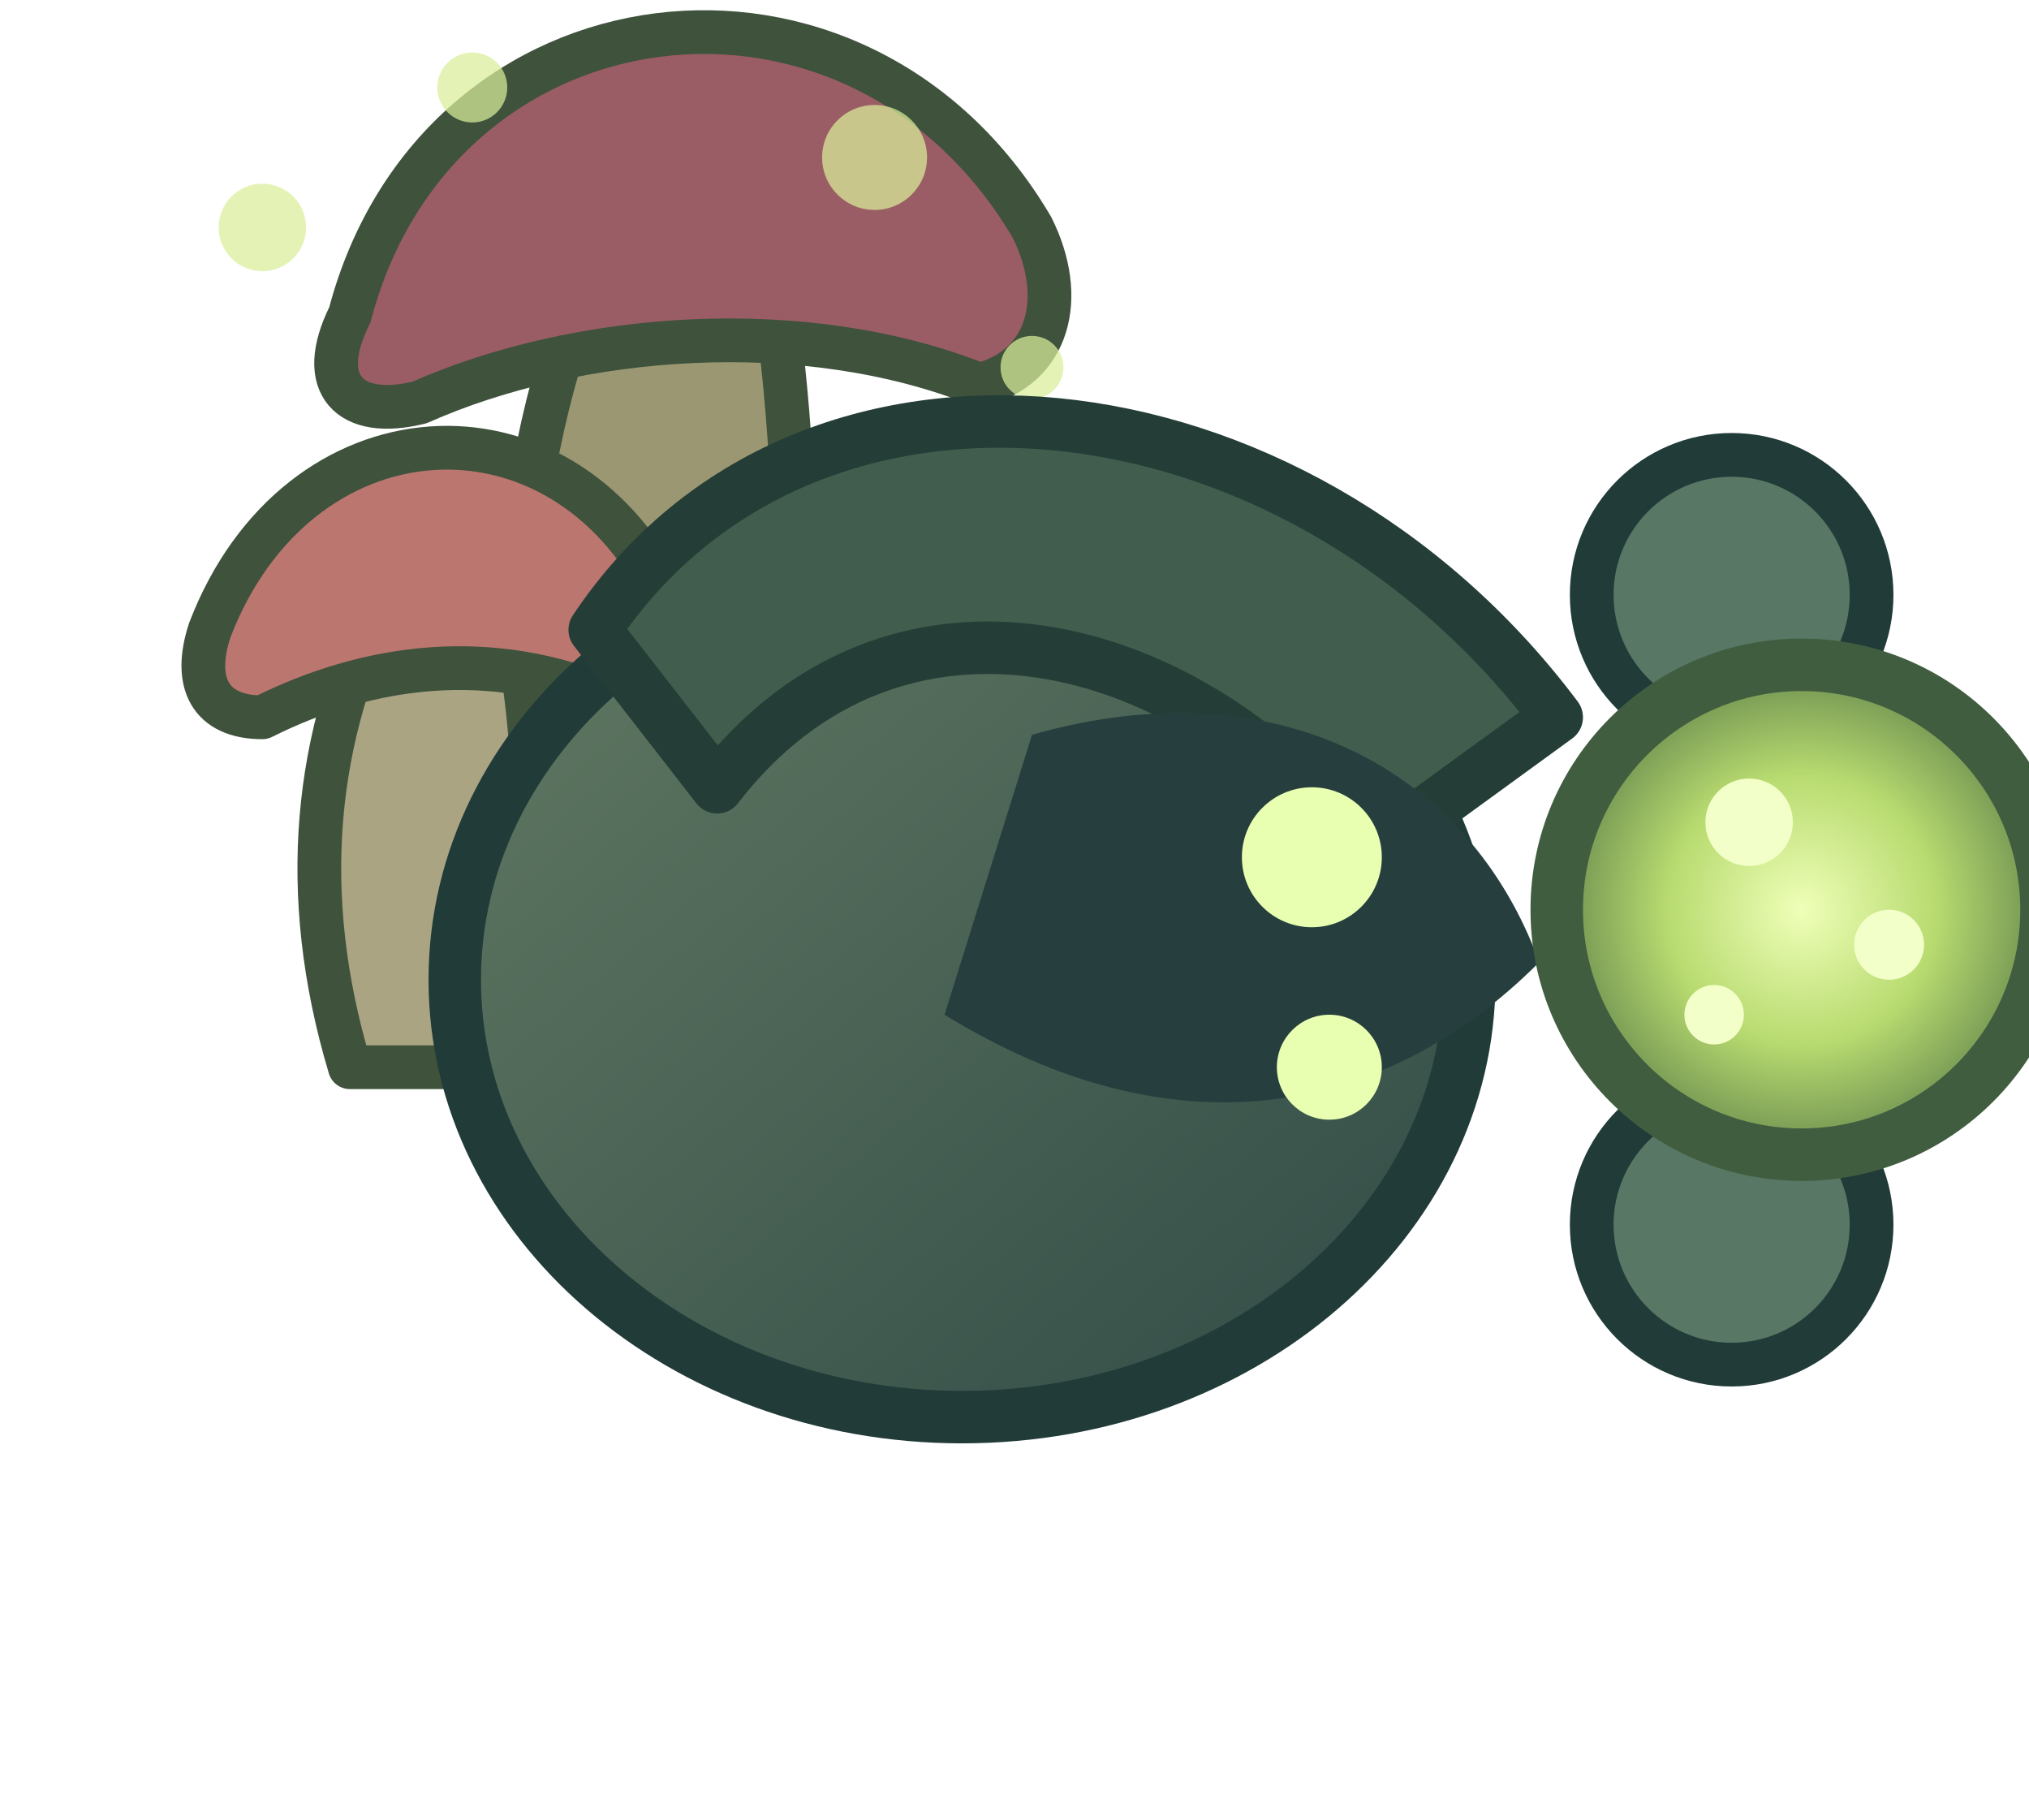
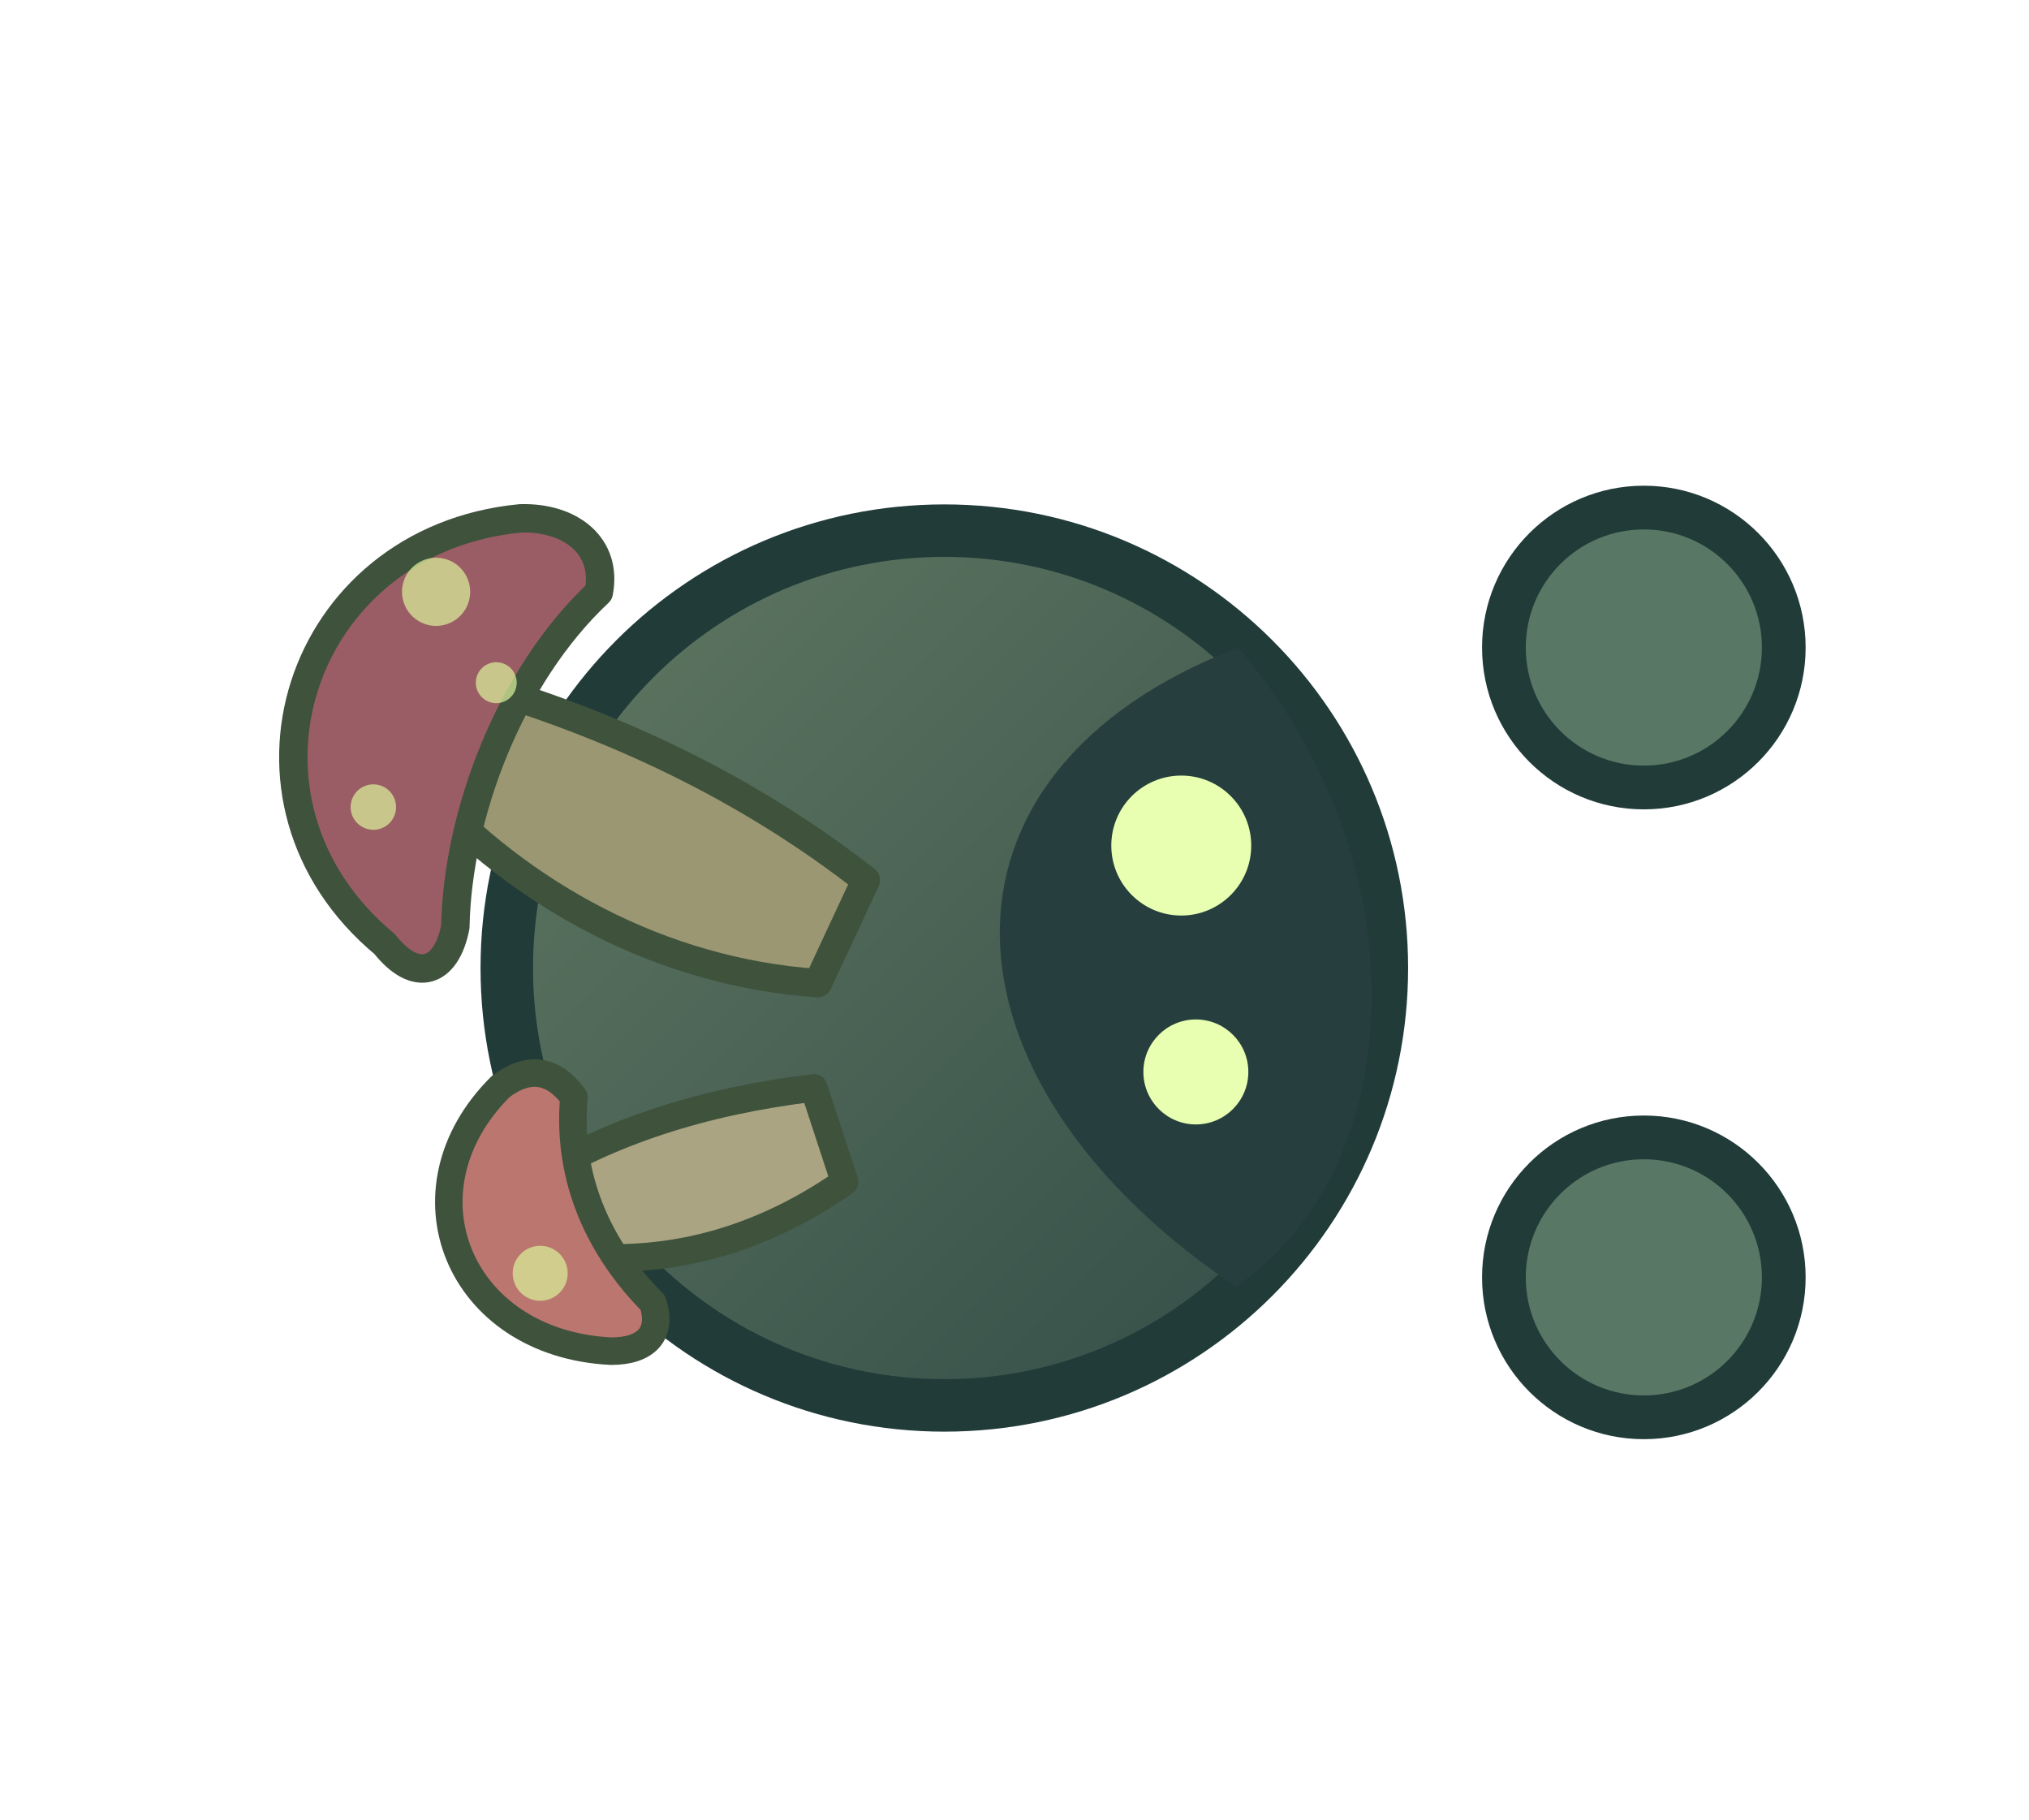
- <svg xmlns="http://www.w3.org/2000/svg" viewBox="-58 -52 116 104" role="img" aria-labelledby="title description">
+ <svg xmlns="http://www.w3.org/2000/svg" viewBox="-58 -52 116 104" role="img" aria-labelledby="title description" version="1.1" id="svg5">
  <defs id="sporecaster-definitions">
-     <linearGradient id="sporecaster-body-gradient" x1="0" y1="0" x2="1" y2="1">
-       <stop offset="0" stop-color="#627a63" />
-       <stop offset="1" stop-color="#304a46" />
+     <linearGradient id="sporecaster-body-gradient" x1="-29.506" y1="-22.506" x2="23.508" y2="30.508" gradientTransform="matrix(1.000274,0,0,0.9997259,-1.01191,-0.6693132)" gradientUnits="userSpaceOnUse">
+       <stop offset="0" stop-color="#627a63" id="stop1" />
+       <stop offset="1" stop-color="#304a46" id="stop2" />
    </linearGradient>
    <radialGradient id="sporecaster-orb-gradient">
-       <stop offset="0" stop-color="#efffb8" />
-       <stop offset=".55" stop-color="#b8db70" />
-       <stop offset="1" stop-color="#6d8f50" />
+       <stop offset="0" stop-color="#efffb8" id="stop3" />
+       <stop offset=".55" stop-color="#b8db70" id="stop4" />
+       <stop offset="1" stop-color="#6d8f50" id="stop5" />
    </radialGradient>
  </defs>
  <g id="sporecaster-zombie">
-     <g id="fungus-pack" stroke="#3e523c" stroke-width="2.5" stroke-linejoin="round">
-       <path id="large-mushroom-stem" d="M-25 2c-5-13-4-27 1-39h10c2 13 2 26-1 39Z" fill="#9b9772" />
-       <path id="large-mushroom-cap" d="M-38-34c5-19 29-22 39-5 2 4 1 8-3 9-10-4-23-3-32 1-4 1-6-1-4-5Z" fill="#9b5d65" />
-       <path id="small-mushroom-stem" d="M-38 9c-3-10-2-19 2-27h7c2 8 2 17 0 27Z" fill="#aaa482" />
-       <path id="small-mushroom-cap" d="M-46-16c5-13 20-14 26-2 1 3 0 5-3 6-7-3-14-2-20 1-3 0-4-2-3-5Z" fill="#bb766f" />
+     <ellipse id="body" cx="-4.012" cy="3.331" rx="25.015" ry="25" fill="url(#sporecaster-body-gradient)" stroke="#213b39" stroke-width="3" style="fill:url(#sporecaster-body-gradient)" />
+     <path id="face" d="M 12.796,-14.985 C 23.434,-2.52 22.527,14.845 12.652,21.536 -4.874,9.788 -5.848,-7.846 12.796,-14.985 Z" fill="#263f3e" />
+     <g id="eyes" fill="#e8ffb1" transform="translate(-7.466142,-0.6693132)">
+       <circle id="upper-eye" cx="17" cy="-3" r="4" />
+       <circle id="lower-eye" cx="17.835" cy="9.94" r="3" />
    </g>
-     <g id="spore-cloud" fill="#d9ef98" opacity=".72">
-       <circle id="spore-one" cx="-43" cy="-39" r="2.5" />
-       <circle id="spore-two" cx="-31" cy="-47" r="2" />
-       <circle id="spore-three" cx="-8" cy="-43" r="3" />
-       <circle id="spore-four" cx="1" cy="-31" r="1.8" />
-     </g>
-     <ellipse id="body" cx="-3" cy="4" rx="29" ry="25" fill="url(#sporecaster-body-gradient)" stroke="#213b39" stroke-width="3" />
-     <path id="hood" d="M-24-16C-12-34 16-31 31-11L20-3C10-16-7-20-17-7Z" fill="#415d4e" stroke="#243e37" stroke-width="3" stroke-linejoin="round" />
-     <path id="face" d="M1-10c14-4 25 2 29 13-9 9-21 11-34 3Z" fill="#263f3e" />
-     <g id="eyes" fill="#e8ffb1">
-       <circle id="upper-eye" cx="17" cy="-3" r="4" />
-       <circle id="lower-eye" cx="18" cy="9" r="3" />
-     </g>
-     <g id="floating-hands" fill="#587764" stroke="#213b39" stroke-width="2.5">
+     <g id="floating-hands" fill="#587764" stroke="#213b39" stroke-width="2.5" transform="translate(-5.019849,3.011909)">
      <circle id="upper-hand" cx="41" cy="-18" r="8" />
      <circle id="lower-hand" cx="41" cy="18" r="8" />
    </g>
-     <circle id="puffball" cx="45" r="14" fill="url(#sporecaster-orb-gradient)" stroke="#405d3f" stroke-width="3" />
-     <g id="puffball-spots" fill="#f3ffc9">
-       <circle id="puffball-spot-one" cx="42" cy="-5" r="2.5" />
-       <circle id="puffball-spot-two" cx="50" cy="2" r="2" />
-       <circle id="puffball-spot-three" cx="40" cy="6" r="1.7" />
+     <g id="fungus-pack" stroke="#3e523c" stroke-width="2.5" stroke-linejoin="round" transform="matrix(0,-0.6496287,0.6496287,0,-10.57817,-14.97283)">
+       <path id="large-mushroom-stem" d="m -29.506,-1.027 c 0.965,-13.895 7.79,-26.159 17.395,-34.92 l 9.062,4.228 C -6.733,-19.093 -12.229,-7.312 -20.444,3.201 Z" fill="#9b9772" />
+       <path id="large-mushroom-cap" d="m -26.067,-39.148 c 12.564,-15.104 35.582,-7.676 37.457,11.958 0.121,4.47 -2.476,7.673 -6.524,6.888 -7.371,-7.853 -19.575,-12.443 -29.422,-12.623 -4.048,-0.785 -5.015,-3.443 -1.511,-6.222 z" fill="#9b5d65" />
+       <path id="small-mushroom-stem" d="m -47,1.334 c -5.771,-8.291 -7.563,-16.867 -6.296,-25.428 l 6.436,-2.109 c 4.249,6.753 6.961,15.028 8.134,24.826 z" fill="#aaa482" style="stroke-width:2.419" />
+       <path id="small-mushroom-cap" d="m -61.888,-19.243 c 0.681,-13.459 14.171,-18.898 23.304,-9.672 1.823,2.457 1.506,4.597 -0.951,6.421 -7.34,-0.649 -13.475,2.379 -18.088,6.945 -2.758,0.904 -4.28,-0.634 -4.265,-3.694 z" fill="#bb766f" style="stroke-width:2.419" />
+     </g>
+     <g id="spore-cloud" fill="#d9ef98" opacity="0.72" transform="matrix(0,-0.6496287,0.6496287,0,-10.57817,-14.97283)">
+       <circle id="spore-one" cx="-44.372" cy="-41.329" r="2.419" style="stroke-width:0.968" transform="rotate(-18.14212)" />
+       <circle id="spore-two" cx="-29.672" cy="-30.452" r="2" transform="rotate(25.01074)" />
+       <circle id="spore-three" cx="-10.173" cy="-33.456" r="3" transform="rotate(25.01074)" />
+       <circle id="spore-four" cx="-15.181" cy="-25.276" r="1.8" transform="rotate(25.01074)" />
    </g>
  </g>
</svg>
